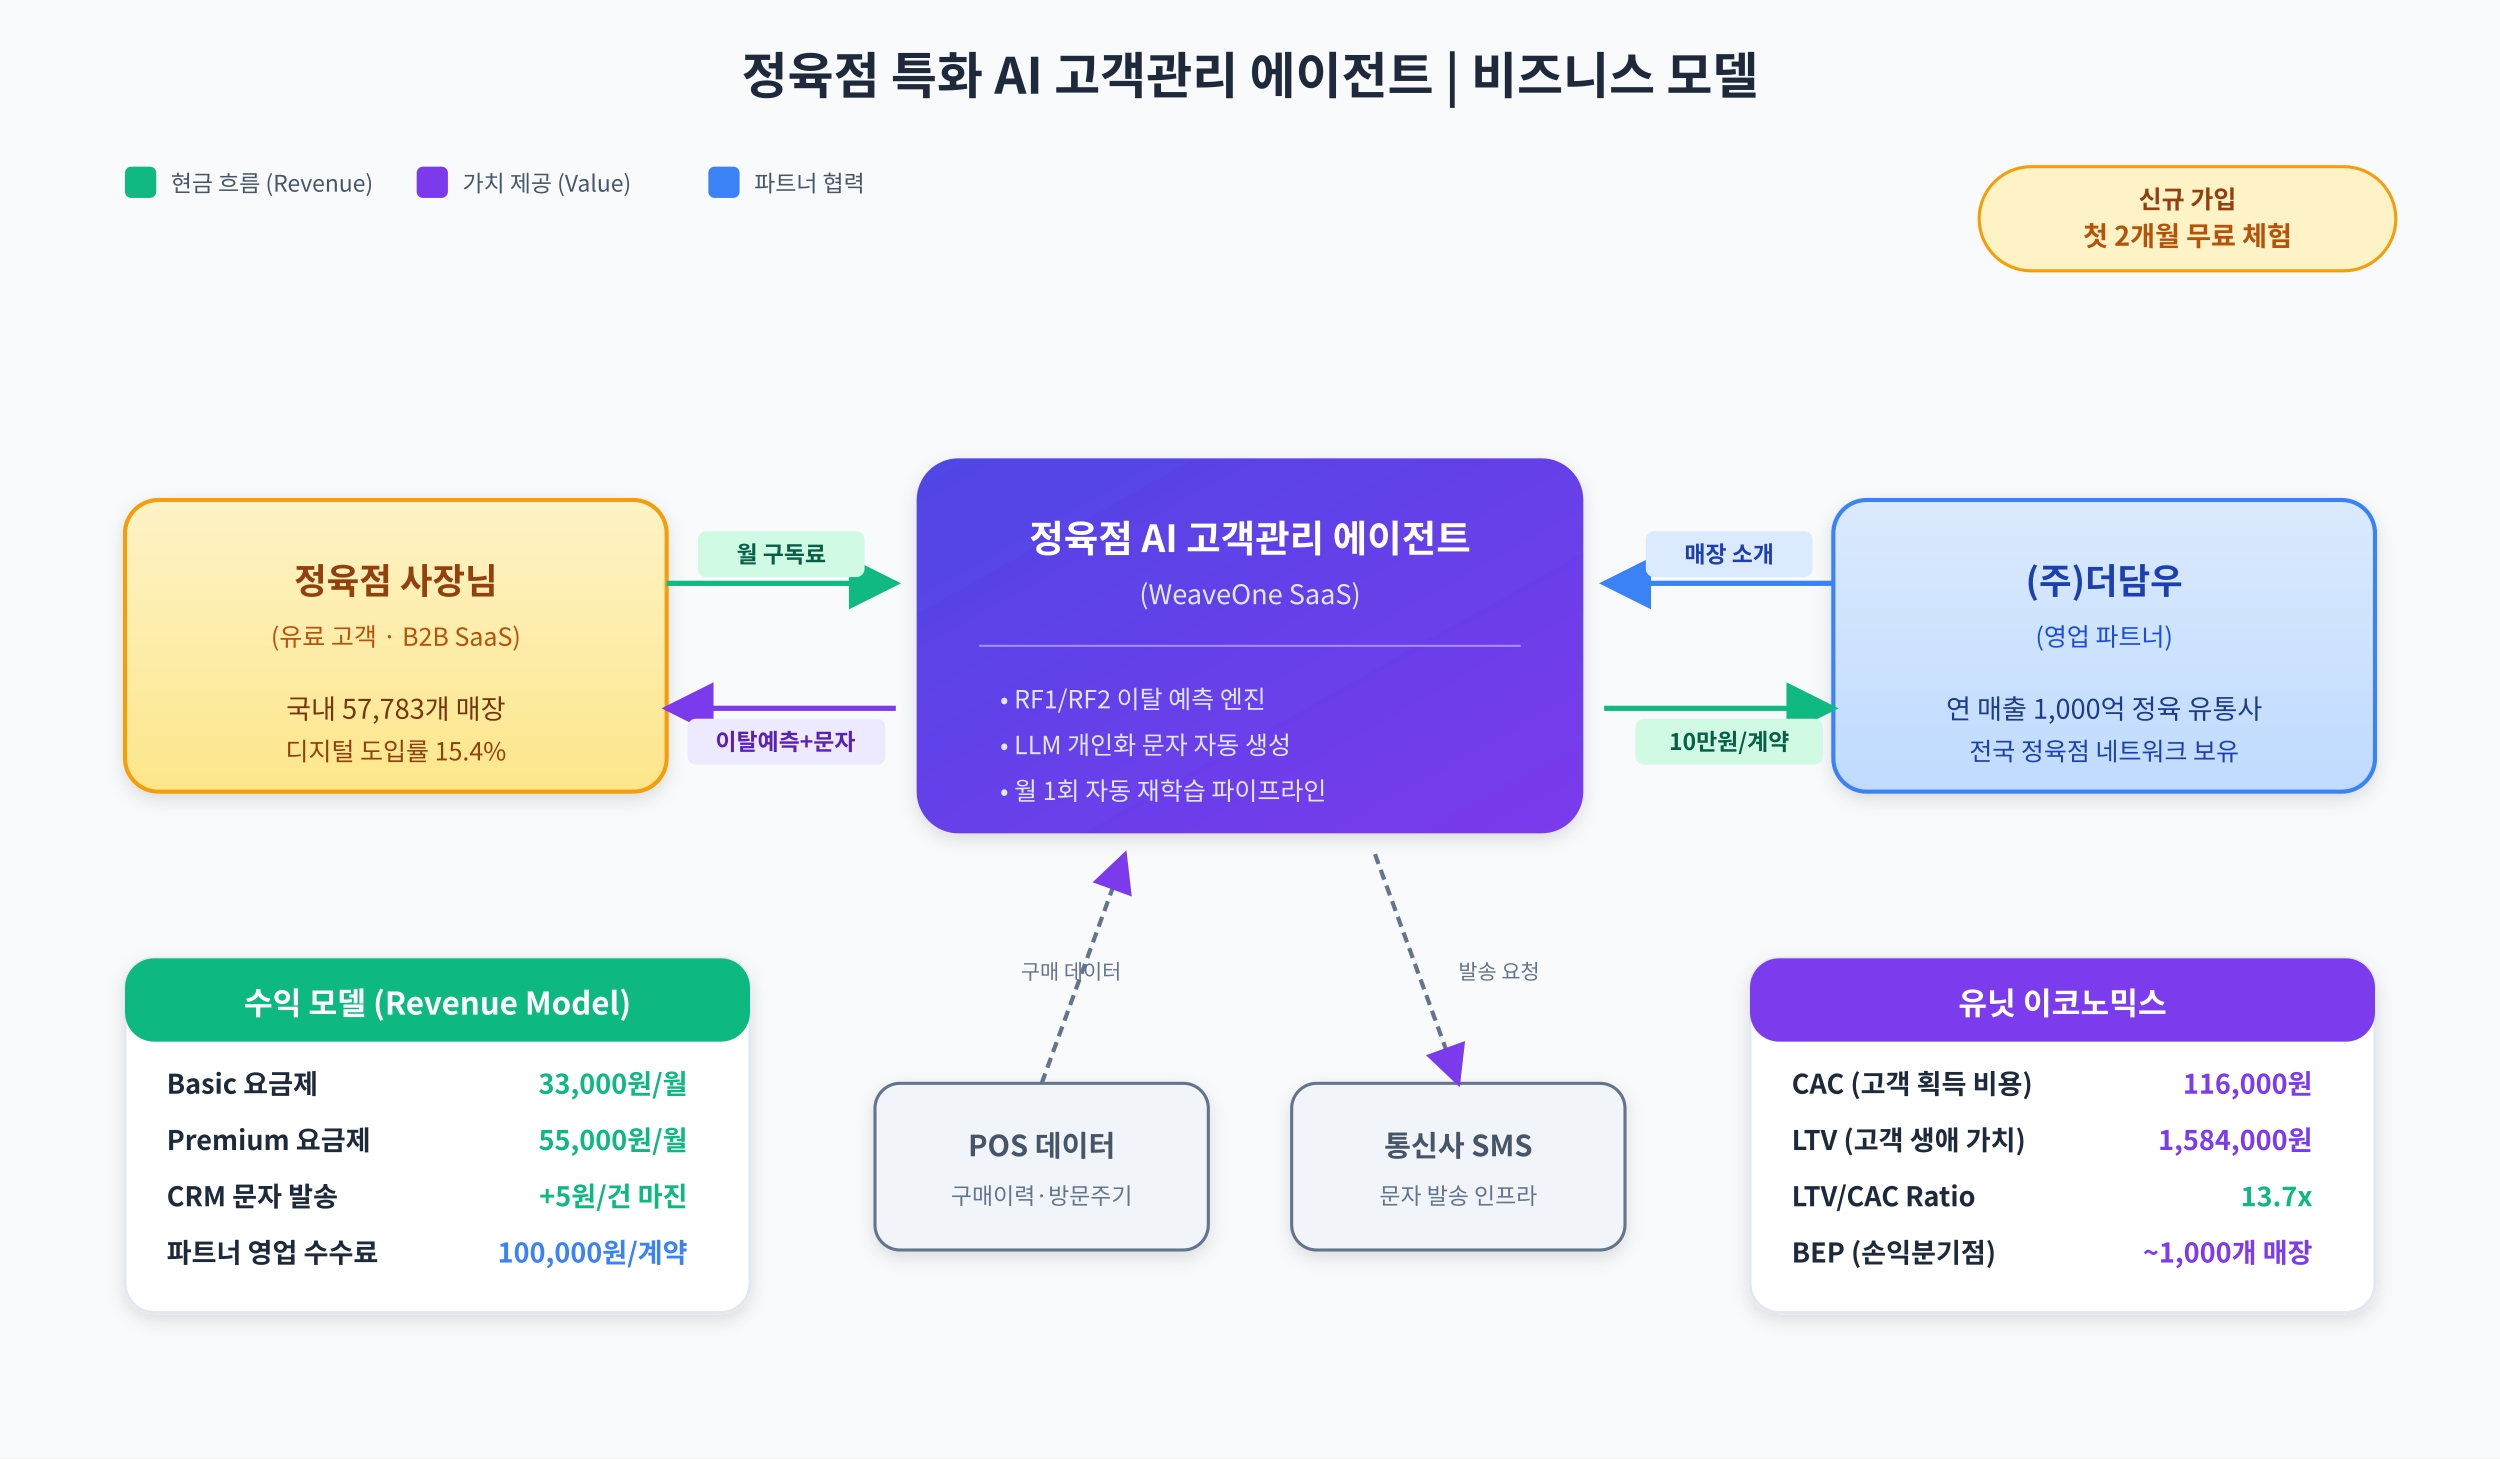
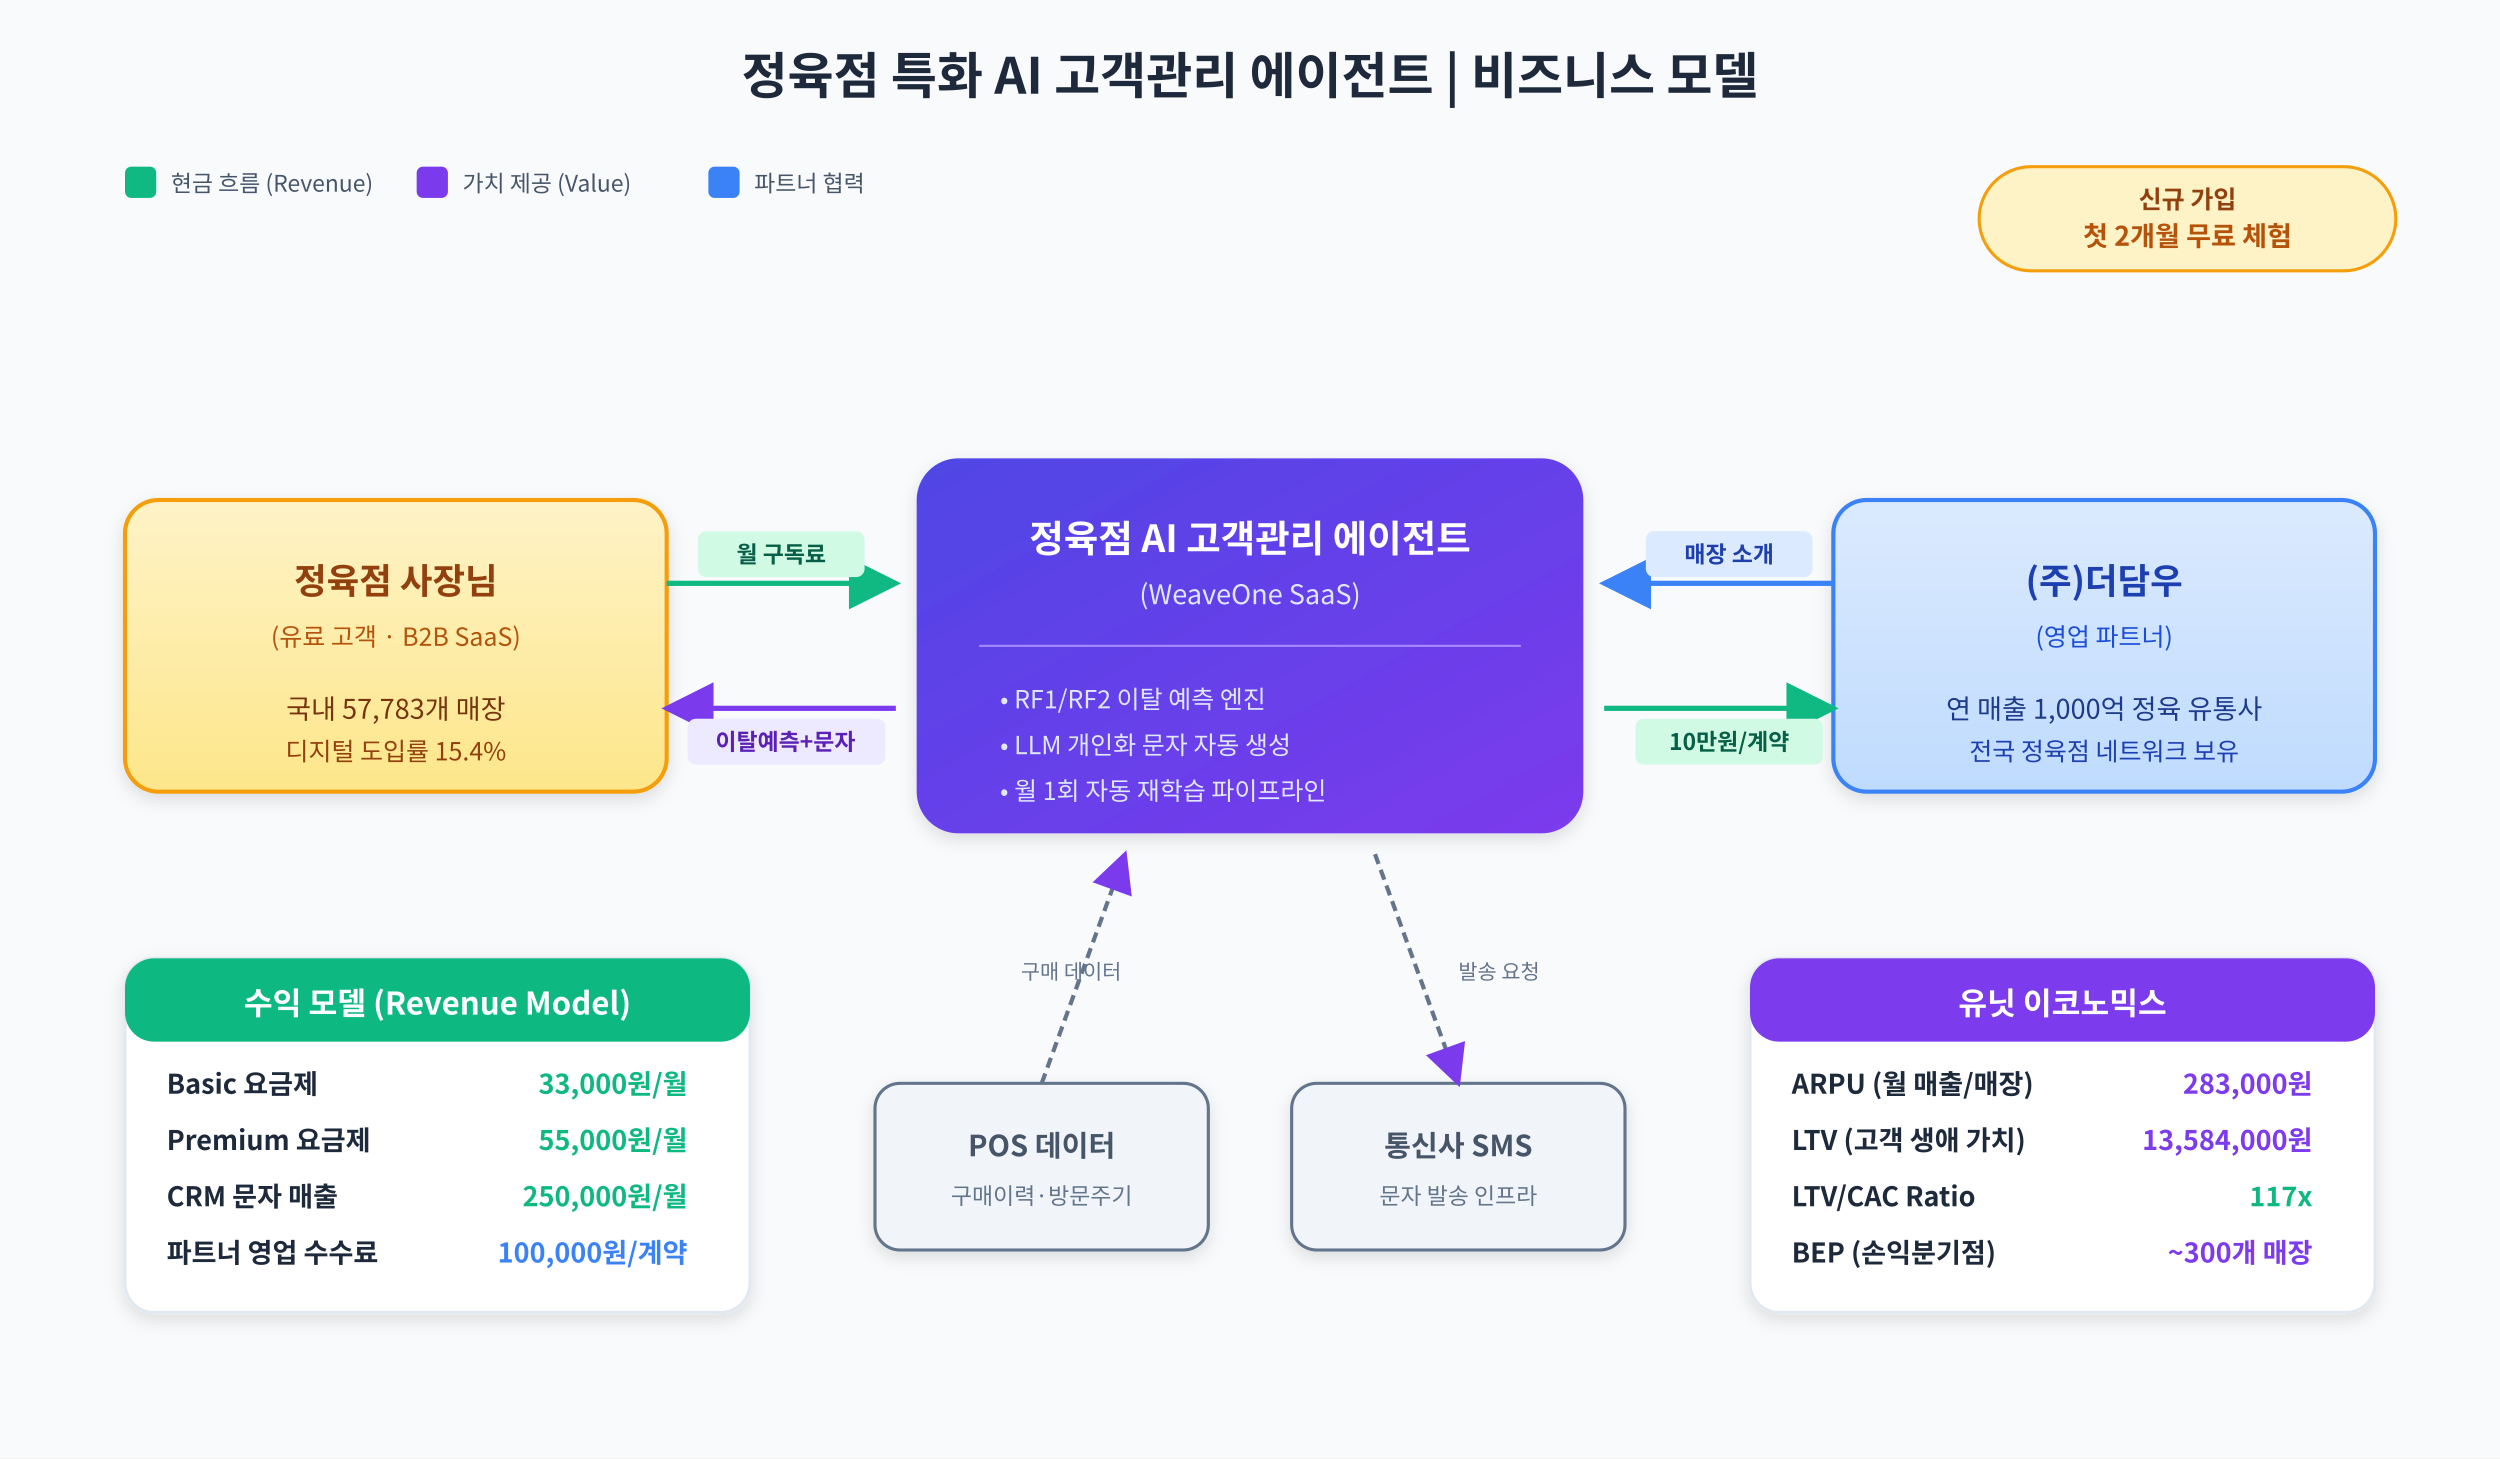
<svg xmlns="http://www.w3.org/2000/svg" viewBox="0 0 1200 700" font-family="'Noto Sans CJK KR','Noto Sans KR','Malgun Gothic',sans-serif">
  <defs>
    <linearGradient id="prodGrad" x1="0" y1="0" x2="1" y2="1">
      <stop offset="0%" stop-color="#4F46E5" />
      <stop offset="100%" stop-color="#7C3AED" />
    </linearGradient>
    <linearGradient id="custGrad" x1="0" y1="0" x2="0" y2="1">
      <stop offset="0%" stop-color="#FEF3C7" />
      <stop offset="100%" stop-color="#FDE68A" />
    </linearGradient>
    <linearGradient id="partnerGrad" x1="0" y1="0" x2="0" y2="1">
      <stop offset="0%" stop-color="#DBEAFE" />
      <stop offset="100%" stop-color="#BFDBFE" />
    </linearGradient>
    <linearGradient id="moneyGrad" x1="0" y1="0" x2="1" y2="0">
      <stop offset="0%" stop-color="#10B981" />
      <stop offset="100%" stop-color="#059669" />
    </linearGradient>
    <marker id="arrowGreen" markerWidth="10" markerHeight="10" refX="9" refY="5" orient="auto">
      <path d="M0,0 L10,5 L0,10 Z" fill="#10B981" />
    </marker>
    <marker id="arrowPurple" markerWidth="10" markerHeight="10" refX="9" refY="5" orient="auto">
      <path d="M0,0 L10,5 L0,10 Z" fill="#7C3AED" />
    </marker>
    <marker id="arrowBlue" markerWidth="10" markerHeight="10" refX="9" refY="5" orient="auto">
      <path d="M0,0 L10,5 L0,10 Z" fill="#3B82F6" />
    </marker>
    <marker id="arrowOrange" markerWidth="10" markerHeight="10" refX="9" refY="5" orient="auto">
      <path d="M0,0 L10,5 L0,10 Z" fill="#F59E0B" />
    </marker>
    <filter id="shadow" x="-20%" y="-20%" width="140%" height="140%">
      <feDropShadow dx="0" dy="3" stdDeviation="4" flood-color="#000" flood-opacity="0.12" />
    </filter>
  </defs>
  <rect width="1200" height="700" fill="#F8FAFC" />
  <text x="600" y="45" font-size="24" font-weight="700" fill="#1E293B" text-anchor="middle">
    정육점 특화 AI 고객관리 에이전트 | 비즈니스 모델
  </text>
  <g filter="url(#shadow)">
    <rect x="440" y="220" width="320" height="180" rx="20" fill="url(#prodGrad)" />
    <text x="600" y="265" font-size="18" font-weight="700" fill="#FFFFFF" text-anchor="middle">
      정육점 AI 고객관리 에이전트
    </text>
    <text x="600" y="290" font-size="13" fill="#E0E7FF" text-anchor="middle">(WeaveOne SaaS)</text>
    <line x1="470" y1="310" x2="730" y2="310" stroke="#A78BFA" stroke-width="1" />
    <text x="480" y="340" font-size="12" fill="#E0E7FF">• RF1/RF2 이탈 예측 엔진</text>
    <text x="480" y="362" font-size="12" fill="#E0E7FF">• LLM 개인화 문자 자동 생성</text>
    <text x="480" y="384" font-size="12" fill="#E0E7FF">• 월 1회 자동 재학습 파이프라인</text>
  </g>
  <g filter="url(#shadow)">
    <rect x="60" y="240" width="260" height="140" rx="16" fill="url(#custGrad)" stroke="#F59E0B" stroke-width="2" />
    <text x="190" y="285" font-size="17" font-weight="700" fill="#92400E" text-anchor="middle">정육점 사장님</text>
    <text x="190" y="310" font-size="12" fill="#B45309" text-anchor="middle">(유료 고객 · B2B SaaS)</text>
    <text x="190" y="345" font-size="13" fill="#78350F" text-anchor="middle">국내 57,783개 매장</text>
    <text x="190" y="365" font-size="12" fill="#92400E" text-anchor="middle">디지털 도입률 15.4%</text>
  </g>
  <g filter="url(#shadow)">
    <rect x="880" y="240" width="260" height="140" rx="16" fill="url(#partnerGrad)" stroke="#3B82F6" stroke-width="2" />
    <text x="1010" y="285" font-size="17" font-weight="700" fill="#1E40AF" text-anchor="middle">(주)더담우</text>
    <text x="1010" y="310" font-size="12" fill="#1D4ED8" text-anchor="middle">(영업 파트너)</text>
    <text x="1010" y="345" font-size="13" fill="#1E3A8A" text-anchor="middle">연 매출 1,000억 정육 유통사</text>
    <text x="1010" y="365" font-size="12" fill="#1E40AF" text-anchor="middle">전국 정육점 네트워크 보유</text>
  </g>
  <g filter="url(#shadow)">
    <rect x="420" y="520" width="160" height="80" rx="12" fill="#F1F5F9" stroke="#64748B" stroke-width="1.5" />
    <text x="500" y="555" font-size="14" font-weight="600" fill="#475569" text-anchor="middle">POS 데이터</text>
    <text x="500" y="578" font-size="11" fill="#64748B" text-anchor="middle">구매이력·방문주기</text>
  </g>
  <g filter="url(#shadow)">
    <rect x="620" y="520" width="160" height="80" rx="12" fill="#F1F5F9" stroke="#64748B" stroke-width="1.5" />
    <text x="700" y="555" font-size="14" font-weight="600" fill="#475569" text-anchor="middle">통신사 SMS</text>
    <text x="700" y="578" font-size="11" fill="#64748B" text-anchor="middle">문자 발송 인프라</text>
  </g>
  <path d="M 320 280 L 430 280" stroke="#10B981" stroke-width="2.5" fill="none" marker-end="url(#arrowGreen)" />
  <rect x="335" y="255" width="80" height="22" rx="4" fill="#D1FAE5" />
  <text x="375" y="270" font-size="11" font-weight="600" fill="#065F46" text-anchor="middle">월 구독료</text>
  <path d="M 430 340 L 320 340" stroke="#7C3AED" stroke-width="2.5" fill="none" marker-end="url(#arrowPurple)" />
  <rect x="330" y="345" width="95" height="22" rx="4" fill="#EDE9FE" />
  <text x="377" y="360" font-size="11" font-weight="600" fill="#5B21B6" text-anchor="middle">이탈예측+문자</text>
  <path d="M 880 280 L 770 280" stroke="#3B82F6" stroke-width="2.5" fill="none" marker-end="url(#arrowBlue)" />
  <rect x="790" y="255" width="80" height="22" rx="4" fill="#DBEAFE" />
  <text x="830" y="270" font-size="11" font-weight="600" fill="#1E40AF" text-anchor="middle">매장 소개</text>
  <path d="M 770 340 L 880 340" stroke="#10B981" stroke-width="2.5" fill="none" marker-end="url(#arrowGreen)" />
  <rect x="785" y="345" width="90" height="22" rx="4" fill="#D1FAE5" />
  <text x="830" y="360" font-size="11" font-weight="600" fill="#065F46" text-anchor="middle">10만원/계약</text>
  <path d="M 500 520 L 540 410" stroke="#64748B" stroke-width="2" fill="none" marker-end="url(#arrowPurple)" stroke-dasharray="5,3" />
  <text x="490" y="470" font-size="10" fill="#64748B">구매 데이터</text>
  <path d="M 660 410 L 700 520" stroke="#64748B" stroke-width="2" fill="none" marker-end="url(#arrowPurple)" stroke-dasharray="5,3" />
  <text x="700" y="470" font-size="10" fill="#64748B">발송 요청</text>
  <g filter="url(#shadow)">
    <rect x="60" y="460" width="300" height="170" rx="14" fill="#FFFFFF" stroke="#E2E8F0" stroke-width="1.5" />
    <rect x="60" y="460" width="300" height="40" rx="14" fill="#10B981" />
    <text x="210" y="487" font-size="15" font-weight="700" fill="#FFFFFF" text-anchor="middle">수익 모델 (Revenue Model)</text>
    <text x="80" y="525" font-size="13" font-weight="600" fill="#1E293B">Basic 요금제</text>
    <text x="330" y="525" font-size="13" font-weight="700" fill="#10B981" text-anchor="end">33,000원/월</text>
    <text x="80" y="552" font-size="13" font-weight="600" fill="#1E293B">Premium 요금제</text>
    <text x="330" y="552" font-size="13" font-weight="700" fill="#10B981" text-anchor="end">55,000원/월</text>
-     <text x="80" y="579" font-size="13" font-weight="600" fill="#1E293B">CRM 문자 발송</text>
-     <text x="330" y="579" font-size="13" font-weight="700" fill="#10B981" text-anchor="end">+5원/건 마진</text>
+     <text x="80" y="579" font-size="13" font-weight="600" fill="#1E293B">CRM 문자 매출</text>
+     <text x="330" y="579" font-size="13" font-weight="700" fill="#10B981" text-anchor="end">250,000원/월</text>
    <text x="80" y="606" font-size="13" font-weight="600" fill="#1E293B">파트너 영업 수수료</text>
    <text x="330" y="606" font-size="13" font-weight="700" fill="#3B82F6" text-anchor="end">100,000원/계약</text>
  </g>
  <g filter="url(#shadow)">
    <rect x="840" y="460" width="300" height="170" rx="14" fill="#FFFFFF" stroke="#E2E8F0" stroke-width="1.5" />
    <rect x="840" y="460" width="300" height="40" rx="14" fill="#7C3AED" />
    <text x="990" y="487" font-size="15" font-weight="700" fill="#FFFFFF" text-anchor="middle">유닛 이코노믹스</text>
-     <text x="860" y="525" font-size="13" font-weight="600" fill="#1E293B">CAC (고객 획득 비용)</text>
-     <text x="1110" y="525" font-size="13" font-weight="700" fill="#7C3AED" text-anchor="end">116,000원</text>
+     <text x="860" y="525" font-size="13" font-weight="600" fill="#1E293B">ARPU (월 매출/매장)</text>
+     <text x="1110" y="525" font-size="13" font-weight="700" fill="#7C3AED" text-anchor="end">283,000원</text>
    <text x="860" y="552" font-size="13" font-weight="600" fill="#1E293B">LTV (고객 생애 가치)</text>
-     <text x="1110" y="552" font-size="13" font-weight="700" fill="#7C3AED" text-anchor="end">1,584,000원</text>
+     <text x="1110" y="552" font-size="13" font-weight="700" fill="#7C3AED" text-anchor="end">13,584,000원</text>
    <text x="860" y="579" font-size="13" font-weight="600" fill="#1E293B">LTV/CAC Ratio</text>
-     <text x="1110" y="579" font-size="13" font-weight="700" fill="#10B981" text-anchor="end">13.7x</text>
+     <text x="1110" y="579" font-size="13" font-weight="700" fill="#10B981" text-anchor="end">117x</text>
    <text x="860" y="606" font-size="13" font-weight="600" fill="#1E293B">BEP (손익분기점)</text>
-     <text x="1110" y="606" font-size="13" font-weight="700" fill="#7C3AED" text-anchor="end">~1,000개 매장</text>
+     <text x="1110" y="606" font-size="13" font-weight="700" fill="#7C3AED" text-anchor="end">~300개 매장</text>
  </g>
  <g>
    <rect x="950" y="80" width="200" height="50" rx="25" fill="#FEF3C7" stroke="#F59E0B" stroke-width="1.5" />
    <text x="1050" y="100" font-size="12" font-weight="600" fill="#92400E" text-anchor="middle">신규 가입</text>
    <text x="1050" y="118" font-size="13" font-weight="700" fill="#B45309" text-anchor="middle">첫 2개월 무료 체험</text>
  </g>
  <g>
    <rect x="60" y="80" width="15" height="15" rx="3" fill="#10B981" />
    <text x="82" y="92" font-size="11" fill="#475569">현금 흐름 (Revenue)</text>
    <rect x="200" y="80" width="15" height="15" rx="3" fill="#7C3AED" />
    <text x="222" y="92" font-size="11" fill="#475569">가치 제공 (Value)</text>
    <rect x="340" y="80" width="15" height="15" rx="3" fill="#3B82F6" />
    <text x="362" y="92" font-size="11" fill="#475569">파트너 협력</text>
  </g>
</svg>
